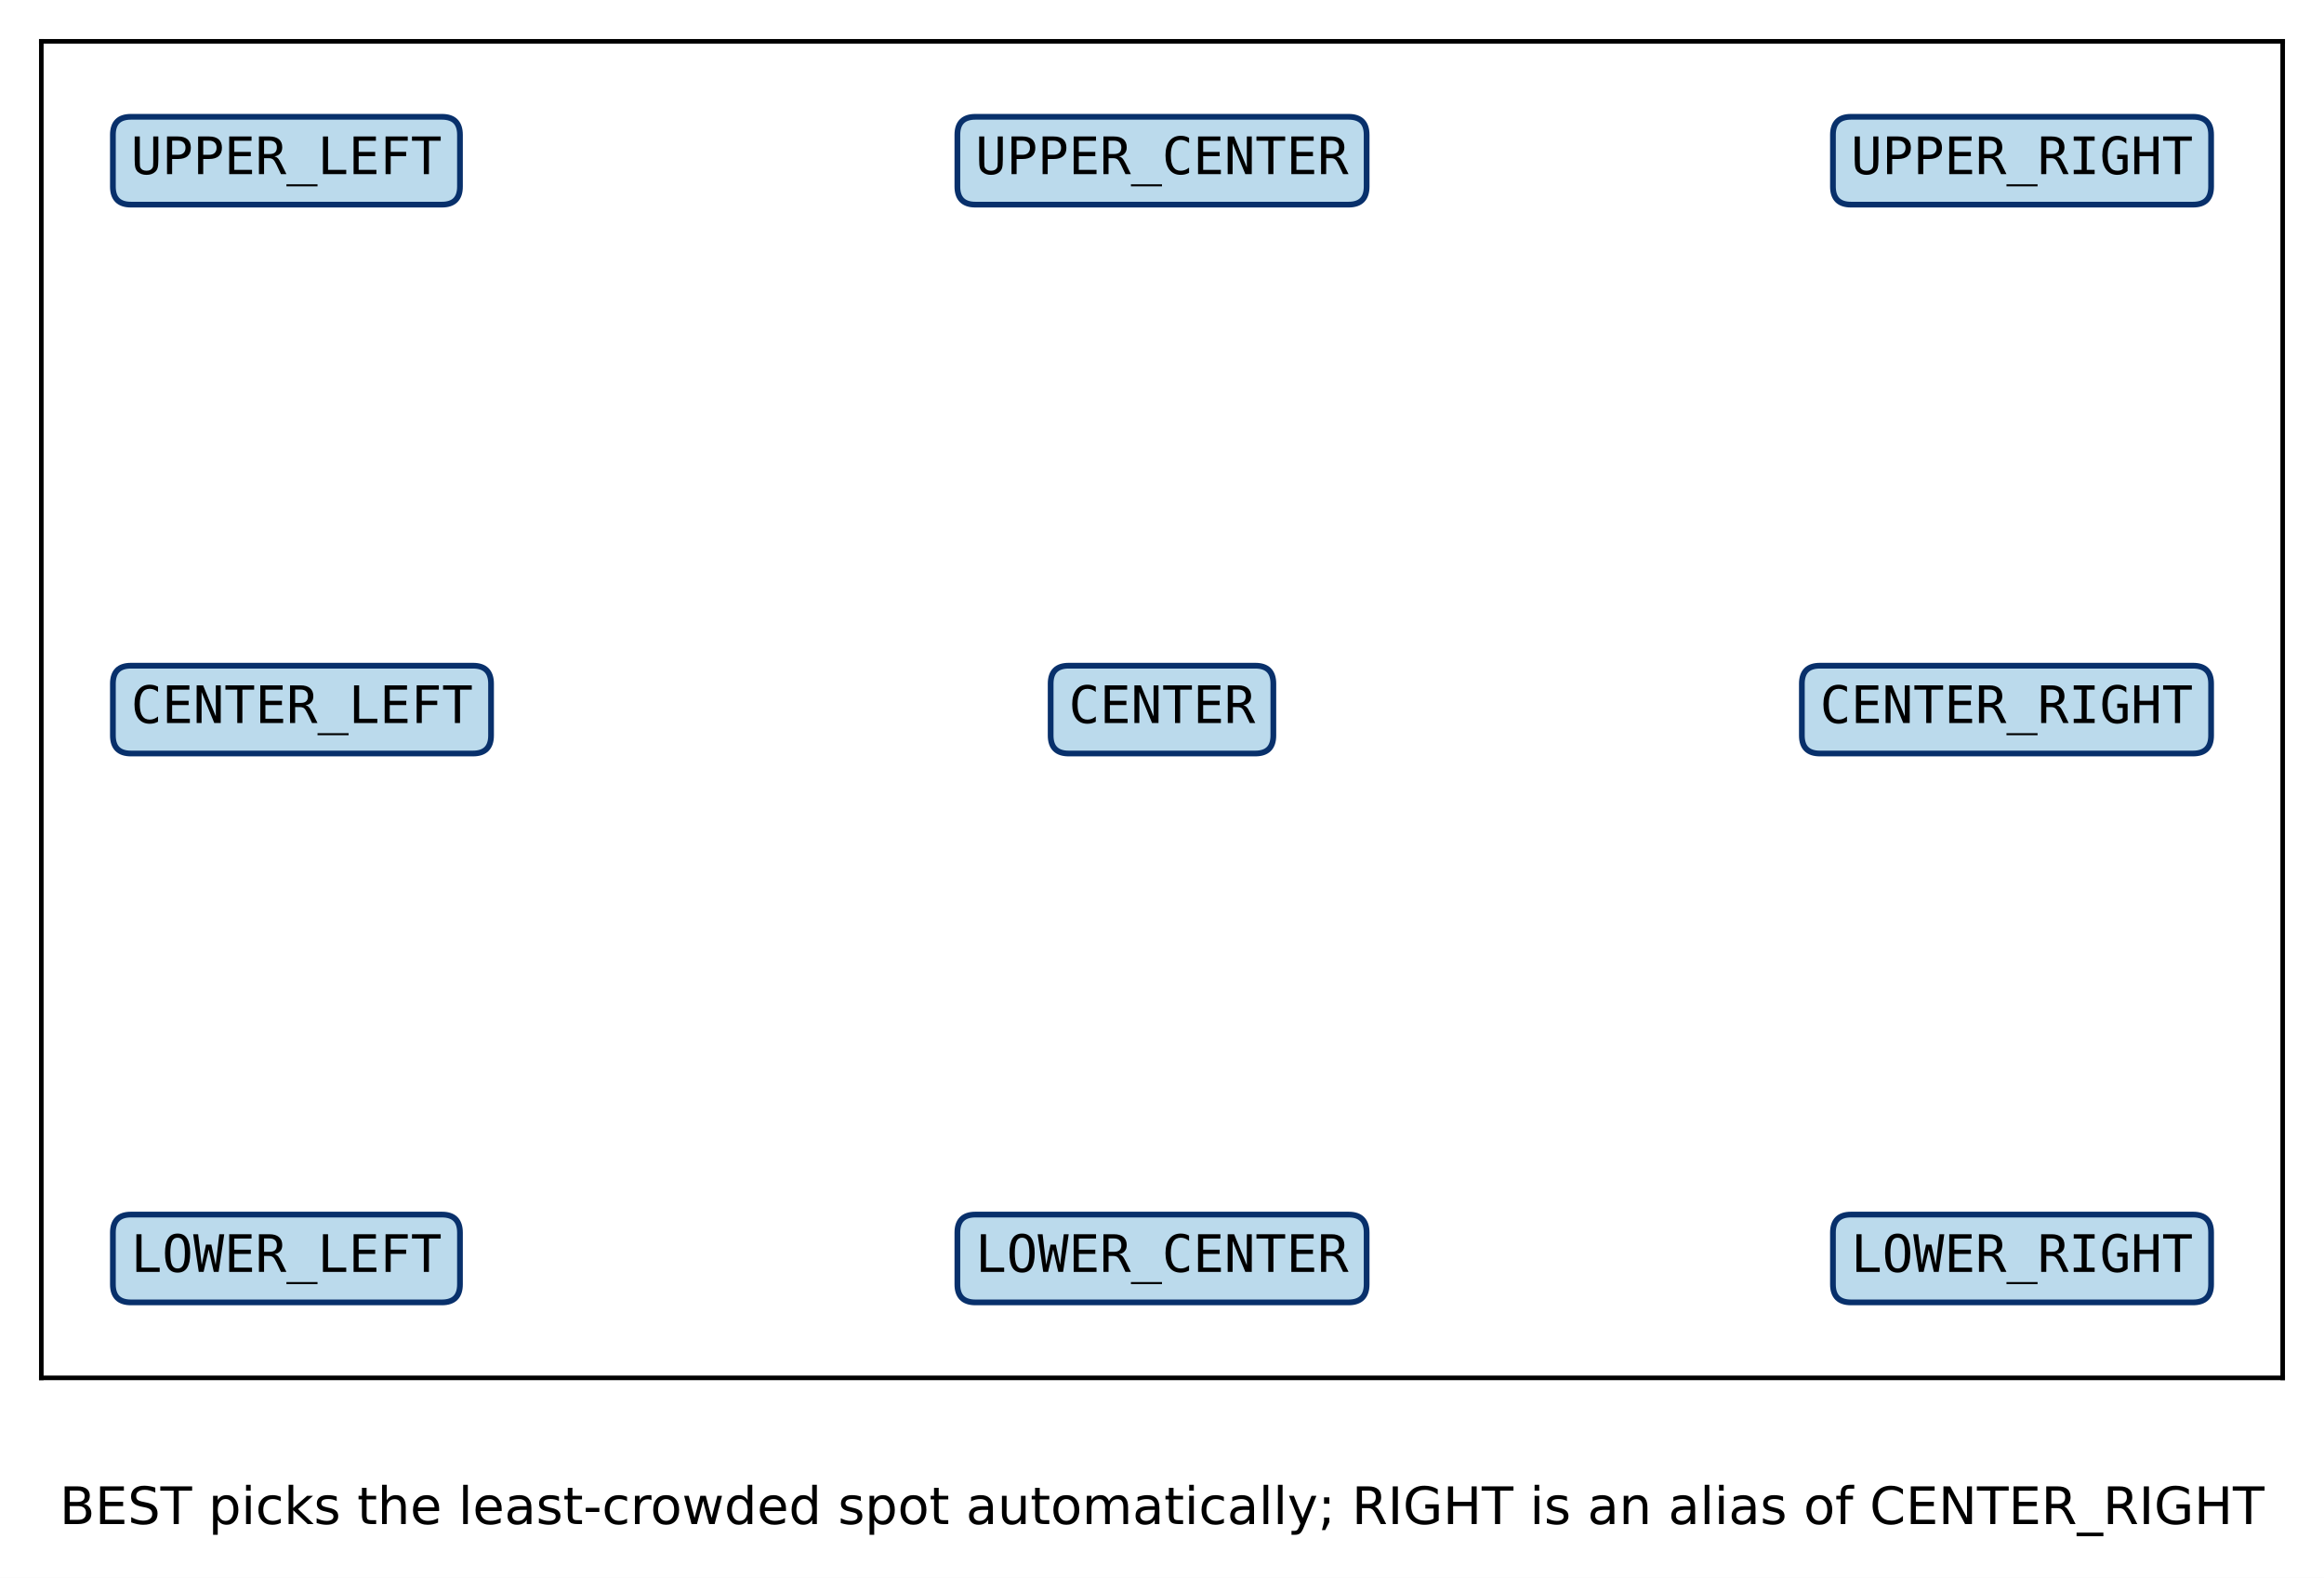
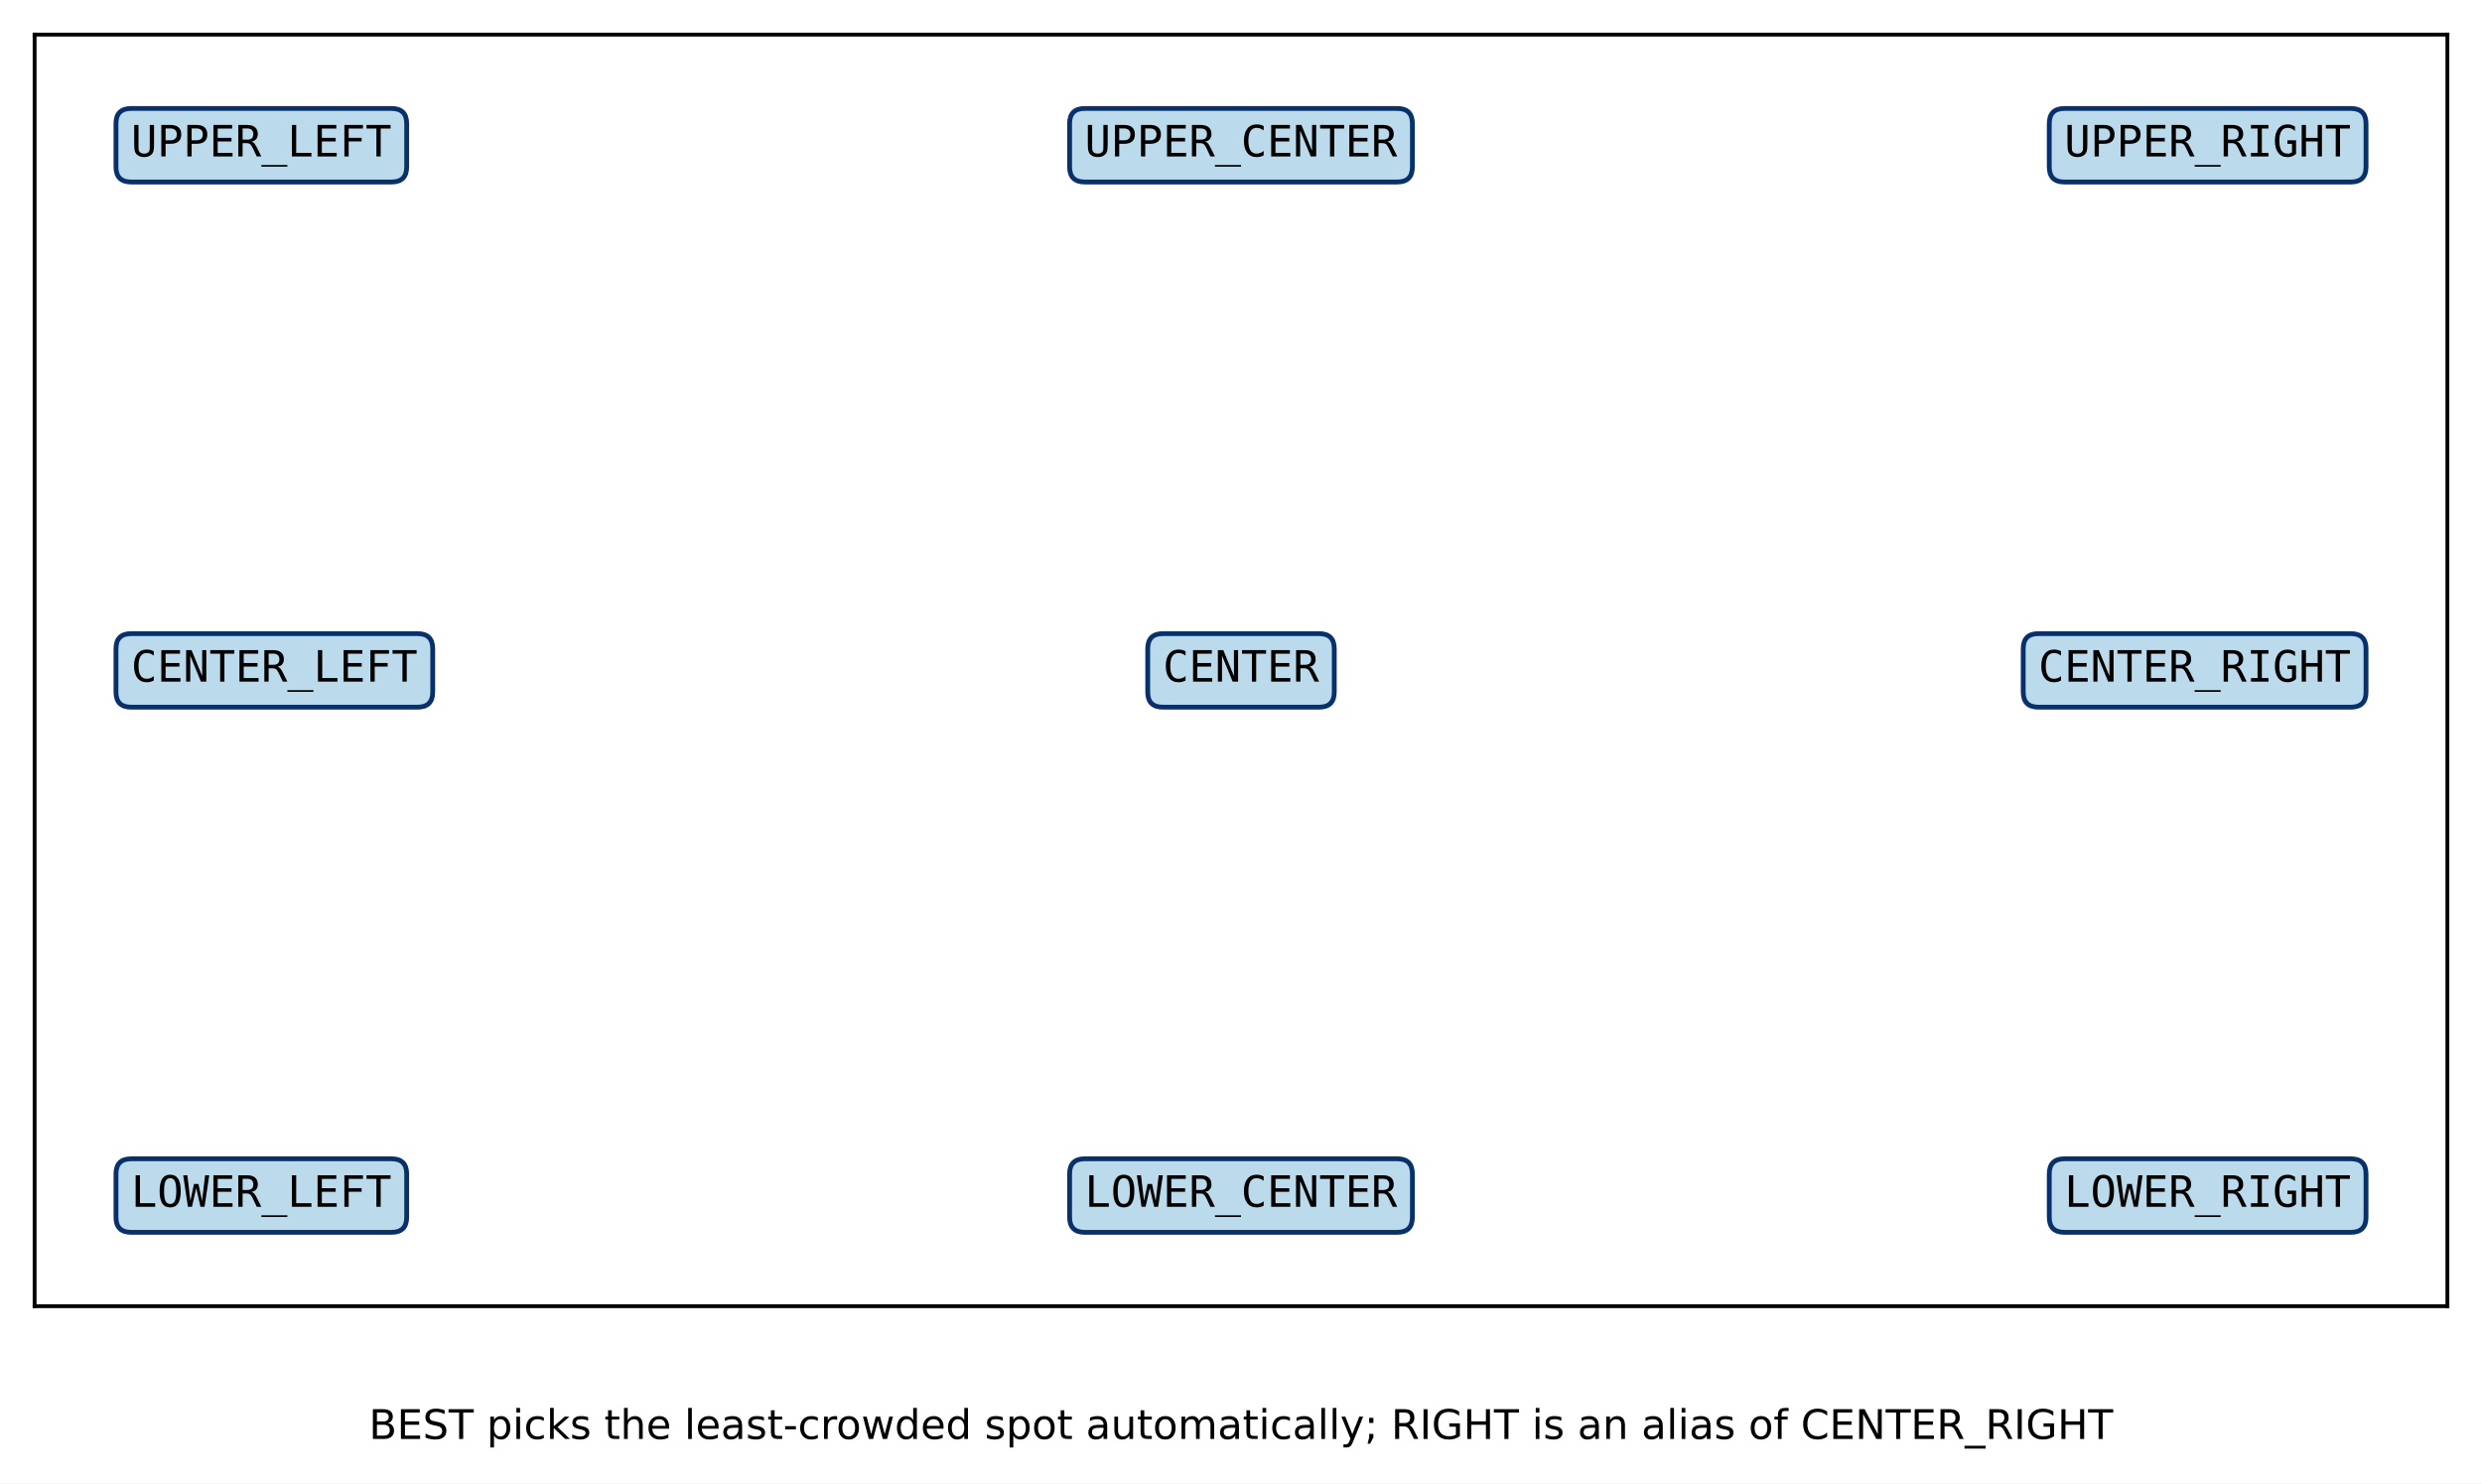
- <svg xmlns="http://www.w3.org/2000/svg" xmlns:xlink="http://www.w3.org/1999/xlink" width="405pt" height="274.877pt" viewBox="0 0 405 274.877" version="1.1">
+ <svg xmlns="http://www.w3.org/2000/svg" xmlns:xlink="http://www.w3.org/1999/xlink" width="516.384pt" height="308.669pt" viewBox="0 0 516.384 308.669" version="1.1">
  <defs>
    <style type="text/css">*{stroke-linejoin: round; stroke-linecap: butt}</style>
  </defs>
  <g id="figure_1">
    <g id="patch_1">
-       <path d="M 0 274.877  L 405 274.877  L 405 0  L 0 0  z " style="fill: #ffffff" />
+       <path d="M 0 308.669  L 516.384 308.669  L 516.384 0  L 0 0  z " style="fill: #ffffff" />
    </g>
    <g id="axes_1">
      <g id="patch_2">
-         <path d="M 7.2 240.048  L 397.8 240.048  L 397.8 7.2  L 7.2 7.2  z " style="fill: #ffffff" />
+         <path d="M 7.2 271.8  L 509.184 271.8  L 509.184 7.2  L 7.2 7.2  z " style="fill: #ffffff" />
      </g>
      <g id="matplotlib.axis_1" />
      <g id="matplotlib.axis_2" />
      <g id="patch_3">
-         <path d="M 7.2 240.048  L 7.2 7.2  " style="fill: none; stroke: #000000; stroke-width: 0.8; stroke-linejoin: miter; stroke-linecap: square" />
+         <path d="M 7.2 271.8  L 7.2 7.2  " style="fill: none; stroke: #000000; stroke-width: 0.8; stroke-linejoin: miter; stroke-linecap: square" />
      </g>
      <g id="patch_4">
-         <path d="M 397.8 240.048  L 397.8 7.2  " style="fill: none; stroke: #000000; stroke-width: 0.8; stroke-linejoin: miter; stroke-linecap: square" />
+         <path d="M 509.184 271.8  L 509.184 7.2  " style="fill: none; stroke: #000000; stroke-width: 0.8; stroke-linejoin: miter; stroke-linecap: square" />
      </g>
      <g id="patch_5">
-         <path d="M 7.2 240.048  L 397.8 240.048  " style="fill: none; stroke: #000000; stroke-width: 0.8; stroke-linejoin: miter; stroke-linecap: square" />
+         <path d="M 7.2 271.8  L 509.184 271.8  " style="fill: none; stroke: #000000; stroke-width: 0.8; stroke-linejoin: miter; stroke-linecap: square" />
      </g>
      <g id="patch_6">
-         <path d="M 7.2 7.2  L 397.8 7.2  " style="fill: none; stroke: #000000; stroke-width: 0.8; stroke-linejoin: miter; stroke-linecap: square" />
+         <path d="M 7.2 7.2  L 509.184 7.2  " style="fill: none; stroke: #000000; stroke-width: 0.8; stroke-linejoin: miter; stroke-linecap: square" />
      </g>
      <g id="text_1">
        <g id="patch_7">
-           <path d="M 22.824 35.649  L 77.007 35.649  Q 80.157 35.649 80.157 32.499  L 80.157 23.499  Q 80.157 20.349 77.007 20.349  L 22.824 20.349  Q 19.674 20.349 19.674 23.499  L 19.674 32.499  Q 19.674 35.649 22.824 35.649  z " style="fill: #6aaed6; fill-opacity: 0.45; stroke: #08306b; stroke-linejoin: miter" />
-         </g>
-         <g transform="translate(22.824 30.33725) scale(0.09 -0.09)">
+           <path d="M 27.279 37.872  L 81.462 37.872  Q 84.612 37.872 84.612 34.722  L 84.612 25.722  Q 84.612 22.572 81.462 22.572  L 27.279 22.572  Q 24.129 22.572 24.129 25.722  L 24.129 34.722  Q 24.129 37.872 27.279 37.872  z " style="fill: #6aaed6; fill-opacity: 0.45; stroke: #08306b; stroke-linejoin: miter" />
+         </g>
+         <g transform="translate(27.27936 32.55989) scale(0.09 -0.09)">
          <defs>
            <path id="DejaVuSansMono-38" d="M 459 1791  L 459 4666  L 1094 4666  L 1094 1503  Q 1094 1163 1112 1017  Q 1131 872 1178 794  Q 1278 609 1467 515  Q 1656 422 1925 422  Q 2197 422 2384 515  Q 2572 609 2675 794  Q 2722 872 2740 1015  Q 2759 1159 2759 1497  L 2759 4666  L 3391 4666  L 3391 1791  Q 3391 1075 3302 773  Q 3213 472 2994 275  Q 2788 91 2522 0  Q 2256 -91 1925 -91  Q 1597 -91 1331 0  Q 1066 91 856 275  Q 641 469 550 776  Q 459 1084 459 1791  z " transform="scale(0.015625)" />
            <path id="DejaVuSansMono-33" d="M 1247 4147  L 1247 2394  L 1978 2394  Q 2416 2394 2661 2625  Q 2906 2856 2906 3272  Q 2906 3688 2662 3917  Q 2419 4147 1978 4147  L 1247 4147  z M 616 4666  L 1978 4666  Q 2759 4666 3162 4311  Q 3566 3956 3566 3272  Q 3566 2581 3164 2228  Q 2763 1875 1978 1875  L 1247 1875  L 1247 0  L 616 0  L 616 4666  z " transform="scale(0.015625)" />
            <path id="DejaVuSansMono-28" d="M 616 4666  L 3384 4666  L 3384 4134  L 1247 4134  L 1247 2753  L 3291 2753  L 3291 2222  L 1247 2222  L 1247 531  L 3444 531  L 3444 0  L 616 0  L 616 4666  z " transform="scale(0.015625)" />
            <path id="DejaVuSansMono-35" d="M 2375 2203  Q 2619 2141 2791 1967  Q 2963 1794 3219 1275  L 3853 0  L 3175 0  L 2619 1178  Q 2378 1681 2186 1826  Q 1994 1972 1684 1972  L 1081 1972  L 1081 0  L 447 0  L 447 4666  L 1747 4666  Q 2516 4666 2925 4319  Q 3334 3972 3334 3316  Q 3334 2853 3082 2561  Q 2831 2269 2375 2203  z M 1081 4147  L 1081 2491  L 1772 2491  Q 2225 2491 2447 2694  Q 2669 2897 2669 3316  Q 2669 3719 2433 3933  Q 2197 4147 1747 4147  L 1081 4147  z " transform="scale(0.015625)" />
            <path id="DejaVuSansMono-42" d="M 3853 -1259  L 3853 -1509  L 0 -1509  L 0 -1259  L 3853 -1259  z " transform="scale(0.015625)" />
            <path id="DejaVuSansMono-2f" d="M 672 4666  L 1306 4666  L 1306 531  L 3559 531  L 3559 0  L 672 0  L 672 4666  z " transform="scale(0.015625)" />
            <path id="DejaVuSansMono-29" d="M 728 4666  L 3475 4666  L 3475 4134  L 1363 4134  L 1363 2759  L 3278 2759  L 3278 2228  L 1363 2228  L 1363 0  L 728 0  L 728 4666  z " transform="scale(0.015625)" />
            <path id="DejaVuSansMono-37" d="M 147 4666  L 3706 4666  L 3706 4134  L 2247 4134  L 2247 0  L 1613 0  L 1613 4134  L 147 4134  L 147 4666  z " transform="scale(0.015625)" />
          </defs>
          <use xlink:href="#DejaVuSansMono-38" />
          <use xlink:href="#DejaVuSansMono-33" transform="translate(60.20312 0)" />
          <use xlink:href="#DejaVuSansMono-33" transform="translate(120.4062 0)" />
          <use xlink:href="#DejaVuSansMono-28" transform="translate(180.6094 0)" />
          <use xlink:href="#DejaVuSansMono-35" transform="translate(240.8125 0)" />
          <use xlink:href="#DejaVuSansMono-42" transform="translate(301.0156 0)" />
          <use xlink:href="#DejaVuSansMono-2f" transform="translate(361.2188 0)" />
          <use xlink:href="#DejaVuSansMono-28" transform="translate(421.4219 0)" />
          <use xlink:href="#DejaVuSansMono-29" transform="translate(481.625 0)" />
          <use xlink:href="#DejaVuSansMono-37" transform="translate(541.8281 0)" />
        </g>
      </g>
      <g id="text_2">
        <g id="patch_8">
-           <path d="M 169.99 35.649  L 235.01 35.649  Q 238.16 35.649 238.16 32.499  L 238.16 23.499  Q 238.16 20.349 235.01 20.349  L 169.99 20.349  Q 166.84 20.349 166.84 23.499  L 166.84 32.499  Q 166.84 35.649 169.99 35.649  z " style="fill: #6aaed6; fill-opacity: 0.45; stroke: #08306b; stroke-linejoin: miter" />
-         </g>
-         <g transform="translate(169.9903 30.33725) scale(0.09 -0.09)">
+           <path d="M 225.682 37.872  L 290.702 37.872  Q 293.852 37.872 293.852 34.722  L 293.852 25.722  Q 293.852 22.572 290.702 22.572  L 225.682 22.572  Q 222.532 22.572 222.532 25.722  L 222.532 34.722  Q 222.532 37.872 225.682 37.872  z " style="fill: #6aaed6; fill-opacity: 0.45; stroke: #08306b; stroke-linejoin: miter" />
+         </g>
+         <g transform="translate(225.6823 32.55989) scale(0.09 -0.09)">
          <defs>
            <path id="DejaVuSansMono-26" d="M 3353 166  Q 3113 38 2859 -26  Q 2606 -91 2322 -91  Q 1425 -91 929 543  Q 434 1178 434 2328  Q 434 3472 932 4111  Q 1431 4750 2322 4750  Q 2606 4750 2859 4686  Q 3113 4622 3353 4494  L 3353 3847  Q 3122 4038 2856 4138  Q 2591 4238 2322 4238  Q 1706 4238 1400 3763  Q 1094 3288 1094 2328  Q 1094 1372 1400 897  Q 1706 422 2322 422  Q 2597 422 2861 522  Q 3125 622 3353 813  L 3353 166  z " transform="scale(0.015625)" />
            <path id="DejaVuSansMono-31" d="M 434 4666  L 1234 4666  L 2809 825  L 2809 4666  L 3419 4666  L 3419 0  L 2619 0  L 1044 3841  L 1044 0  L 434 0  L 434 4666  z " transform="scale(0.015625)" />
          </defs>
          <use xlink:href="#DejaVuSansMono-38" />
          <use xlink:href="#DejaVuSansMono-33" transform="translate(60.20312 0)" />
          <use xlink:href="#DejaVuSansMono-33" transform="translate(120.4062 0)" />
          <use xlink:href="#DejaVuSansMono-28" transform="translate(180.6094 0)" />
          <use xlink:href="#DejaVuSansMono-35" transform="translate(240.8125 0)" />
          <use xlink:href="#DejaVuSansMono-42" transform="translate(301.0156 0)" />
          <use xlink:href="#DejaVuSansMono-26" transform="translate(361.2188 0)" />
          <use xlink:href="#DejaVuSansMono-28" transform="translate(421.4219 0)" />
          <use xlink:href="#DejaVuSansMono-31" transform="translate(481.625 0)" />
          <use xlink:href="#DejaVuSansMono-37" transform="translate(541.8281 0)" />
          <use xlink:href="#DejaVuSansMono-28" transform="translate(602.0312 0)" />
          <use xlink:href="#DejaVuSansMono-35" transform="translate(662.2344 0)" />
        </g>
      </g>
      <g id="text_3">
        <g id="patch_9">
-           <path d="M 322.575 35.649  L 382.176 35.649  Q 385.326 35.649 385.326 32.499  L 385.326 23.499  Q 385.326 20.349 382.176 20.349  L 322.575 20.349  Q 319.425 20.349 319.425 23.499  L 319.425 32.499  Q 319.425 35.649 322.575 35.649  z " style="fill: #6aaed6; fill-opacity: 0.45; stroke: #08306b; stroke-linejoin: miter" />
-         </g>
-         <g transform="translate(322.5749 30.33725) scale(0.09 -0.09)">
+           <path d="M 429.504 37.872  L 489.105 37.872  Q 492.255 37.872 492.255 34.722  L 492.255 25.722  Q 492.255 22.572 489.105 22.572  L 429.504 22.572  Q 426.354 22.572 426.354 25.722  L 426.354 34.722  Q 426.354 37.872 429.504 37.872  z " style="fill: #6aaed6; fill-opacity: 0.45; stroke: #08306b; stroke-linejoin: miter" />
+         </g>
+         <g transform="translate(429.5035 32.55989) scale(0.09 -0.09)">
          <defs>
            <path id="DejaVuSansMono-2c" d="M 628 4666  L 3219 4666  L 3219 4134  L 2241 4134  L 2241 531  L 3219 531  L 3219 0  L 628 0  L 628 531  L 1606 531  L 1606 4134  L 628 4134  L 628 4666  z " transform="scale(0.015625)" />
            <path id="DejaVuSansMono-2a" d="M 3450 384  Q 3197 150 2880 29  Q 2563 -91 2194 -91  Q 1306 -91 812 545  Q 319 1181 319 2328  Q 319 3472 819 4111  Q 1319 4750 2209 4750  Q 2503 4750 2772 4667  Q 3041 4584 3291 4416  L 3291 3769  Q 3038 4009 2772 4123  Q 2506 4238 2209 4238  Q 1594 4238 1286 3761  Q 978 3284 978 2328  Q 978 1356 1276 889  Q 1575 422 2194 422  Q 2403 422 2561 470  Q 2719 519 2847 622  L 2847 1875  L 2169 1875  L 2169 2394  L 3450 2394  L 3450 384  z " transform="scale(0.015625)" />
            <path id="DejaVuSansMono-2b" d="M 428 4666  L 1063 4666  L 1063 2753  L 2791 2753  L 2791 4666  L 3425 4666  L 3425 0  L 2791 0  L 2791 2222  L 1063 2222  L 1063 0  L 428 0  L 428 4666  z " transform="scale(0.015625)" />
          </defs>
          <use xlink:href="#DejaVuSansMono-38" />
          <use xlink:href="#DejaVuSansMono-33" transform="translate(60.20312 0)" />
          <use xlink:href="#DejaVuSansMono-33" transform="translate(120.4062 0)" />
          <use xlink:href="#DejaVuSansMono-28" transform="translate(180.6094 0)" />
          <use xlink:href="#DejaVuSansMono-35" transform="translate(240.8125 0)" />
          <use xlink:href="#DejaVuSansMono-42" transform="translate(301.0156 0)" />
          <use xlink:href="#DejaVuSansMono-35" transform="translate(361.2188 0)" />
          <use xlink:href="#DejaVuSansMono-2c" transform="translate(421.4219 0)" />
          <use xlink:href="#DejaVuSansMono-2a" transform="translate(481.625 0)" />
          <use xlink:href="#DejaVuSansMono-2b" transform="translate(541.8281 0)" />
          <use xlink:href="#DejaVuSansMono-37" transform="translate(602.0312 0)" />
        </g>
      </g>
      <g id="text_4">
        <g id="patch_10">
-           <path d="M 22.824 131.274  L 82.425 131.274  Q 85.575 131.274 85.575 128.124  L 85.575 119.124  Q 85.575 115.974 82.425 115.974  L 22.824 115.974  Q 19.674 115.974 19.674 119.124  L 19.674 128.124  Q 19.674 131.274 22.824 131.274  z " style="fill: #6aaed6; fill-opacity: 0.45; stroke: #08306b; stroke-linejoin: miter" />
-         </g>
-         <g transform="translate(22.824 125.9619) scale(0.09 -0.09)">
+           <path d="M 27.279 147.15  L 86.88 147.15  Q 90.03 147.15 90.03 144  L 90.03 135  Q 90.03 131.85 86.88 131.85  L 27.279 131.85  Q 24.129 131.85 24.129 135  L 24.129 144  Q 24.129 147.15 27.279 147.15  z " style="fill: #6aaed6; fill-opacity: 0.45; stroke: #08306b; stroke-linejoin: miter" />
+         </g>
+         <g transform="translate(27.27936 141.8379) scale(0.09 -0.09)">
          <use xlink:href="#DejaVuSansMono-26" />
          <use xlink:href="#DejaVuSansMono-28" transform="translate(60.20312 0)" />
          <use xlink:href="#DejaVuSansMono-31" transform="translate(120.4062 0)" />
          <use xlink:href="#DejaVuSansMono-37" transform="translate(180.6094 0)" />
          <use xlink:href="#DejaVuSansMono-28" transform="translate(240.8125 0)" />
          <use xlink:href="#DejaVuSansMono-35" transform="translate(301.0156 0)" />
          <use xlink:href="#DejaVuSansMono-42" transform="translate(361.2188 0)" />
          <use xlink:href="#DejaVuSansMono-2f" transform="translate(421.4219 0)" />
          <use xlink:href="#DejaVuSansMono-28" transform="translate(481.625 0)" />
          <use xlink:href="#DejaVuSansMono-29" transform="translate(541.8281 0)" />
          <use xlink:href="#DejaVuSansMono-37" transform="translate(602.0312 0)" />
        </g>
      </g>
      <g id="text_5">
        <g id="patch_11">
-           <path d="M 186.245 131.274  L 218.755 131.274  Q 221.905 131.274 221.905 128.124  L 221.905 119.124  Q 221.905 115.974 218.755 115.974  L 186.245 115.974  Q 183.095 115.974 183.095 119.124  L 183.095 128.124  Q 183.095 131.274 186.245 131.274  z " style="fill: #6aaed6; fill-opacity: 0.45; stroke: #08306b; stroke-linejoin: miter" />
-         </g>
-         <g transform="translate(186.2452 125.9619) scale(0.09 -0.09)">
+           <path d="M 241.937 147.15  L 274.447 147.15  Q 277.597 147.15 277.597 144  L 277.597 135  Q 277.597 131.85 274.447 131.85  L 241.937 131.85  Q 238.787 131.85 238.787 135  L 238.787 144  Q 238.787 147.15 241.937 147.15  z " style="fill: #6aaed6; fill-opacity: 0.45; stroke: #08306b; stroke-linejoin: miter" />
+         </g>
+         <g transform="translate(241.9372 141.8379) scale(0.09 -0.09)">
          <use xlink:href="#DejaVuSansMono-26" />
          <use xlink:href="#DejaVuSansMono-28" transform="translate(60.20312 0)" />
          <use xlink:href="#DejaVuSansMono-31" transform="translate(120.4062 0)" />
          <use xlink:href="#DejaVuSansMono-37" transform="translate(180.6094 0)" />
          <use xlink:href="#DejaVuSansMono-28" transform="translate(240.8125 0)" />
          <use xlink:href="#DejaVuSansMono-35" transform="translate(301.0156 0)" />
        </g>
      </g>
      <g id="text_6">
        <g id="patch_12">
-           <path d="M 317.157 131.274  L 382.176 131.274  Q 385.326 131.274 385.326 128.124  L 385.326 119.124  Q 385.326 115.974 382.176 115.974  L 317.157 115.974  Q 314.007 115.974 314.007 119.124  L 314.007 128.124  Q 314.007 131.274 317.157 131.274  z " style="fill: #6aaed6; fill-opacity: 0.45; stroke: #08306b; stroke-linejoin: miter" />
-         </g>
-         <g transform="translate(317.1566 125.9619) scale(0.09 -0.09)">
+           <path d="M 424.085 147.15  L 489.105 147.15  Q 492.255 147.15 492.255 144  L 492.255 135  Q 492.255 131.85 489.105 131.85  L 424.085 131.85  Q 420.935 131.85 420.935 135  L 420.935 144  Q 420.935 147.15 424.085 147.15  z " style="fill: #6aaed6; fill-opacity: 0.45; stroke: #08306b; stroke-linejoin: miter" />
+         </g>
+         <g transform="translate(424.0853 141.8379) scale(0.09 -0.09)">
          <use xlink:href="#DejaVuSansMono-26" />
          <use xlink:href="#DejaVuSansMono-28" transform="translate(60.20312 0)" />
          <use xlink:href="#DejaVuSansMono-31" transform="translate(120.4062 0)" />
          <use xlink:href="#DejaVuSansMono-37" transform="translate(180.6094 0)" />
          <use xlink:href="#DejaVuSansMono-28" transform="translate(240.8125 0)" />
          <use xlink:href="#DejaVuSansMono-35" transform="translate(301.0156 0)" />
          <use xlink:href="#DejaVuSansMono-42" transform="translate(361.2188 0)" />
          <use xlink:href="#DejaVuSansMono-35" transform="translate(421.4219 0)" />
          <use xlink:href="#DejaVuSansMono-2c" transform="translate(481.625 0)" />
          <use xlink:href="#DejaVuSansMono-2a" transform="translate(541.8281 0)" />
          <use xlink:href="#DejaVuSansMono-2b" transform="translate(602.0312 0)" />
          <use xlink:href="#DejaVuSansMono-37" transform="translate(662.2344 0)" />
        </g>
      </g>
      <g id="text_7">
        <g id="patch_13">
-           <path d="M 22.824 226.899  L 77.007 226.899  Q 80.157 226.899 80.157 223.749  L 80.157 214.749  Q 80.157 211.599 77.007 211.599  L 22.824 211.599  Q 19.674 211.599 19.674 214.749  L 19.674 223.749  Q 19.674 226.899 22.824 226.899  z " style="fill: #6aaed6; fill-opacity: 0.45; stroke: #08306b; stroke-linejoin: miter" />
-         </g>
-         <g transform="translate(22.824 221.5865) scale(0.09 -0.09)">
+           <path d="M 27.279 256.428  L 81.462 256.428  Q 84.612 256.428 84.612 253.278  L 84.612 244.278  Q 84.612 241.128 81.462 241.128  L 27.279 241.128  Q 24.129 241.128 24.129 244.278  L 24.129 253.278  Q 24.129 256.428 27.279 256.428  z " style="fill: #6aaed6; fill-opacity: 0.45; stroke: #08306b; stroke-linejoin: miter" />
+         </g>
+         <g transform="translate(27.27936 251.1159) scale(0.09 -0.09)">
          <defs>
            <path id="DejaVuSansMono-32" d="M 2828 2328  Q 2828 3356 2617 3797  Q 2406 4238 1925 4238  Q 1447 4238 1236 3797  Q 1025 3356 1025 2328  Q 1025 1303 1236 862  Q 1447 422 1925 422  Q 2406 422 2617 861  Q 2828 1300 2828 2328  z M 3488 2328  Q 3488 1109 3102 509  Q 2716 -91 1925 -91  Q 1134 -91 750 506  Q 366 1103 366 2328  Q 366 3550 752 4150  Q 1138 4750 1925 4750  Q 2716 4750 3102 4150  Q 3488 3550 3488 2328  z " transform="scale(0.015625)" />
            <path id="DejaVuSansMono-3a" d="M 0 4666  L 616 4666  L 1063 878  L 1594 3384  L 2253 3384  L 2791 872  L 3238 4666  L 3853 4666  L 3156 0  L 2559 0  L 1925 2772  L 1294 0  L 697 0  L 0 4666  z " transform="scale(0.015625)" />
          </defs>
          <use xlink:href="#DejaVuSansMono-2f" />
          <use xlink:href="#DejaVuSansMono-32" transform="translate(60.20312 0)" />
          <use xlink:href="#DejaVuSansMono-3a" transform="translate(120.4062 0)" />
          <use xlink:href="#DejaVuSansMono-28" transform="translate(180.6094 0)" />
          <use xlink:href="#DejaVuSansMono-35" transform="translate(240.8125 0)" />
          <use xlink:href="#DejaVuSansMono-42" transform="translate(301.0156 0)" />
          <use xlink:href="#DejaVuSansMono-2f" transform="translate(361.2188 0)" />
          <use xlink:href="#DejaVuSansMono-28" transform="translate(421.4219 0)" />
          <use xlink:href="#DejaVuSansMono-29" transform="translate(481.625 0)" />
          <use xlink:href="#DejaVuSansMono-37" transform="translate(541.8281 0)" />
        </g>
      </g>
      <g id="text_8">
        <g id="patch_14">
-           <path d="M 169.99 226.899  L 235.01 226.899  Q 238.16 226.899 238.16 223.749  L 238.16 214.749  Q 238.16 211.599 235.01 211.599  L 169.99 211.599  Q 166.84 211.599 166.84 214.749  L 166.84 223.749  Q 166.84 226.899 169.99 226.899  z " style="fill: #6aaed6; fill-opacity: 0.45; stroke: #08306b; stroke-linejoin: miter" />
-         </g>
-         <g transform="translate(169.9903 221.5865) scale(0.09 -0.09)">
+           <path d="M 225.682 256.428  L 290.702 256.428  Q 293.852 256.428 293.852 253.278  L 293.852 244.278  Q 293.852 241.128 290.702 241.128  L 225.682 241.128  Q 222.532 241.128 222.532 244.278  L 222.532 253.278  Q 222.532 256.428 225.682 256.428  z " style="fill: #6aaed6; fill-opacity: 0.45; stroke: #08306b; stroke-linejoin: miter" />
+         </g>
+         <g transform="translate(225.6823 251.1159) scale(0.09 -0.09)">
          <use xlink:href="#DejaVuSansMono-2f" />
          <use xlink:href="#DejaVuSansMono-32" transform="translate(60.20312 0)" />
          <use xlink:href="#DejaVuSansMono-3a" transform="translate(120.4062 0)" />
          <use xlink:href="#DejaVuSansMono-28" transform="translate(180.6094 0)" />
          <use xlink:href="#DejaVuSansMono-35" transform="translate(240.8125 0)" />
          <use xlink:href="#DejaVuSansMono-42" transform="translate(301.0156 0)" />
          <use xlink:href="#DejaVuSansMono-26" transform="translate(361.2188 0)" />
          <use xlink:href="#DejaVuSansMono-28" transform="translate(421.4219 0)" />
          <use xlink:href="#DejaVuSansMono-31" transform="translate(481.625 0)" />
          <use xlink:href="#DejaVuSansMono-37" transform="translate(541.8281 0)" />
          <use xlink:href="#DejaVuSansMono-28" transform="translate(602.0312 0)" />
          <use xlink:href="#DejaVuSansMono-35" transform="translate(662.2344 0)" />
        </g>
      </g>
      <g id="text_9">
        <g id="patch_15">
-           <path d="M 322.575 226.899  L 382.176 226.899  Q 385.326 226.899 385.326 223.749  L 385.326 214.749  Q 385.326 211.599 382.176 211.599  L 322.575 211.599  Q 319.425 211.599 319.425 214.749  L 319.425 223.749  Q 319.425 226.899 322.575 226.899  z " style="fill: #6aaed6; fill-opacity: 0.45; stroke: #08306b; stroke-linejoin: miter" />
-         </g>
-         <g transform="translate(322.5749 221.5865) scale(0.09 -0.09)">
+           <path d="M 429.504 256.428  L 489.105 256.428  Q 492.255 256.428 492.255 253.278  L 492.255 244.278  Q 492.255 241.128 489.105 241.128  L 429.504 241.128  Q 426.354 241.128 426.354 244.278  L 426.354 253.278  Q 426.354 256.428 429.504 256.428  z " style="fill: #6aaed6; fill-opacity: 0.45; stroke: #08306b; stroke-linejoin: miter" />
+         </g>
+         <g transform="translate(429.5035 251.1159) scale(0.09 -0.09)">
          <use xlink:href="#DejaVuSansMono-2f" />
          <use xlink:href="#DejaVuSansMono-32" transform="translate(60.20312 0)" />
          <use xlink:href="#DejaVuSansMono-3a" transform="translate(120.4062 0)" />
          <use xlink:href="#DejaVuSansMono-28" transform="translate(180.6094 0)" />
          <use xlink:href="#DejaVuSansMono-35" transform="translate(240.8125 0)" />
          <use xlink:href="#DejaVuSansMono-42" transform="translate(301.0156 0)" />
          <use xlink:href="#DejaVuSansMono-35" transform="translate(361.2188 0)" />
          <use xlink:href="#DejaVuSansMono-2c" transform="translate(421.4219 0)" />
          <use xlink:href="#DejaVuSansMono-2a" transform="translate(481.625 0)" />
          <use xlink:href="#DejaVuSansMono-2b" transform="translate(541.8281 0)" />
          <use xlink:href="#DejaVuSansMono-37" transform="translate(602.0312 0)" />
        </g>
      </g>
      <g id="text_10">
-         <g transform="translate(10.38375 265.5144) scale(0.09 -0.09)">
+         <g transform="translate(76.74887 299.4267) scale(0.085 -0.085)">
          <defs>
            <path id="DejaVuSans-25" d="M 1259 2228  L 1259 519  L 2272 519  Q 2781 519 3026 730  Q 3272 941 3272 1375  Q 3272 1813 3026 2020  Q 2781 2228 2272 2228  L 1259 2228  z M 1259 4147  L 1259 2741  L 2194 2741  Q 2656 2741 2882 2914  Q 3109 3088 3109 3444  Q 3109 3797 2882 3972  Q 2656 4147 2194 4147  L 1259 4147  z M 628 4666  L 2241 4666  Q 2963 4666 3353 4366  Q 3744 4066 3744 3513  Q 3744 3084 3544 2831  Q 3344 2578 2956 2516  Q 3422 2416 3680 2098  Q 3938 1781 3938 1306  Q 3938 681 3513 340  Q 3088 0 2303 0  L 628 0  L 628 4666  z " transform="scale(0.015625)" />
            <path id="DejaVuSans-28" d="M 628 4666  L 3578 4666  L 3578 4134  L 1259 4134  L 1259 2753  L 3481 2753  L 3481 2222  L 1259 2222  L 1259 531  L 3634 531  L 3634 0  L 628 0  L 628 4666  z " transform="scale(0.015625)" />
            <path id="DejaVuSans-36" d="M 3425 4513  L 3425 3897  Q 3066 4069 2747 4153  Q 2428 4238 2131 4238  Q 1616 4238 1336 4038  Q 1056 3838 1056 3469  Q 1056 3159 1242 3001  Q 1428 2844 1947 2747  L 2328 2669  Q 3034 2534 3370 2195  Q 3706 1856 3706 1288  Q 3706 609 3251 259  Q 2797 -91 1919 -91  Q 1588 -91 1214 -16  Q 841 59 441 206  L 441 856  Q 825 641 1194 531  Q 1563 422 1919 422  Q 2459 422 2753 634  Q 3047 847 3047 1241  Q 3047 1584 2836 1778  Q 2625 1972 2144 2069  L 1759 2144  Q 1053 2284 737 2584  Q 422 2884 422 3419  Q 422 4038 858 4394  Q 1294 4750 2059 4750  Q 2388 4750 2728 4690  Q 3069 4631 3425 4513  z " transform="scale(0.015625)" />
            <path id="DejaVuSans-37" d="M -19 4666  L 3928 4666  L 3928 4134  L 2272 4134  L 2272 0  L 1638 0  L 1638 4134  L -19 4134  L -19 4666  z " transform="scale(0.015625)" />
            <path id="DejaVuSans-3" transform="scale(0.015625)" />
            <path id="DejaVuSans-53" d="M 1159 525  L 1159 -1331  L 581 -1331  L 581 3500  L 1159 3500  L 1159 2969  Q 1341 3281 1617 3432  Q 1894 3584 2278 3584  Q 2916 3584 3314 3078  Q 3713 2572 3713 1747  Q 3713 922 3314 415  Q 2916 -91 2278 -91  Q 1894 -91 1617 61  Q 1341 213 1159 525  z M 3116 1747  Q 3116 2381 2855 2742  Q 2594 3103 2138 3103  Q 1681 3103 1420 2742  Q 1159 2381 1159 1747  Q 1159 1113 1420 752  Q 1681 391 2138 391  Q 2594 391 2855 752  Q 3116 1113 3116 1747  z " transform="scale(0.015625)" />
            <path id="DejaVuSans-4c" d="M 603 3500  L 1178 3500  L 1178 0  L 603 0  L 603 3500  z M 603 4863  L 1178 4863  L 1178 4134  L 603 4134  L 603 4863  z " transform="scale(0.015625)" />
            <path id="DejaVuSans-46" d="M 3122 3366  L 3122 2828  Q 2878 2963 2633 3030  Q 2388 3097 2138 3097  Q 1578 3097 1268 2742  Q 959 2388 959 1747  Q 959 1106 1268 751  Q 1578 397 2138 397  Q 2388 397 2633 464  Q 2878 531 3122 666  L 3122 134  Q 2881 22 2623 -34  Q 2366 -91 2075 -91  Q 1284 -91 818 406  Q 353 903 353 1747  Q 353 2603 823 3093  Q 1294 3584 2113 3584  Q 2378 3584 2631 3529  Q 2884 3475 3122 3366  z " transform="scale(0.015625)" />
            <path id="DejaVuSans-4e" d="M 581 4863  L 1159 4863  L 1159 1991  L 2875 3500  L 3609 3500  L 1753 1863  L 3688 0  L 2938 0  L 1159 1709  L 1159 0  L 581 0  L 581 4863  z " transform="scale(0.015625)" />
            <path id="DejaVuSans-56" d="M 2834 3397  L 2834 2853  Q 2591 2978 2328 3040  Q 2066 3103 1784 3103  Q 1356 3103 1142 2972  Q 928 2841 928 2578  Q 928 2378 1081 2264  Q 1234 2150 1697 2047  L 1894 2003  Q 2506 1872 2764 1633  Q 3022 1394 3022 966  Q 3022 478 2636 193  Q 2250 -91 1575 -91  Q 1294 -91 989 -36  Q 684 19 347 128  L 347 722  Q 666 556 975 473  Q 1284 391 1588 391  Q 1994 391 2212 530  Q 2431 669 2431 922  Q 2431 1156 2273 1281  Q 2116 1406 1581 1522  L 1381 1569  Q 847 1681 609 1914  Q 372 2147 372 2553  Q 372 3047 722 3315  Q 1072 3584 1716 3584  Q 2034 3584 2315 3537  Q 2597 3491 2834 3397  z " transform="scale(0.015625)" />
            <path id="DejaVuSans-57" d="M 1172 4494  L 1172 3500  L 2356 3500  L 2356 3053  L 1172 3053  L 1172 1153  Q 1172 725 1289 603  Q 1406 481 1766 481  L 2356 481  L 2356 0  L 1766 0  Q 1100 0 847 248  Q 594 497 594 1153  L 594 3053  L 172 3053  L 172 3500  L 594 3500  L 594 4494  L 1172 4494  z " transform="scale(0.015625)" />
            <path id="DejaVuSans-4b" d="M 3513 2113  L 3513 0  L 2938 0  L 2938 2094  Q 2938 2591 2744 2837  Q 2550 3084 2163 3084  Q 1697 3084 1428 2787  Q 1159 2491 1159 1978  L 1159 0  L 581 0  L 581 4863  L 1159 4863  L 1159 2956  Q 1366 3272 1645 3428  Q 1925 3584 2291 3584  Q 2894 3584 3203 3211  Q 3513 2838 3513 2113  z " transform="scale(0.015625)" />
            <path id="DejaVuSans-48" d="M 3597 1894  L 3597 1613  L 953 1613  Q 991 1019 1311 708  Q 1631 397 2203 397  Q 2534 397 2845 478  Q 3156 559 3463 722  L 3463 178  Q 3153 47 2828 -22  Q 2503 -91 2169 -91  Q 1331 -91 842 396  Q 353 884 353 1716  Q 353 2575 817 3079  Q 1281 3584 2069 3584  Q 2775 3584 3186 3129  Q 3597 2675 3597 1894  z M 3022 2063  Q 3016 2534 2758 2815  Q 2500 3097 2075 3097  Q 1594 3097 1305 2825  Q 1016 2553 972 2059  L 3022 2063  z " transform="scale(0.015625)" />
            <path id="DejaVuSans-4f" d="M 603 4863  L 1178 4863  L 1178 0  L 603 0  L 603 4863  z " transform="scale(0.015625)" />
            <path id="DejaVuSans-44" d="M 2194 1759  Q 1497 1759 1228 1600  Q 959 1441 959 1056  Q 959 750 1161 570  Q 1363 391 1709 391  Q 2188 391 2477 730  Q 2766 1069 2766 1631  L 2766 1759  L 2194 1759  z M 3341 1997  L 3341 0  L 2766 0  L 2766 531  Q 2569 213 2275 61  Q 1981 -91 1556 -91  Q 1019 -91 701 211  Q 384 513 384 1019  Q 384 1609 779 1909  Q 1175 2209 1959 2209  L 2766 2209  L 2766 2266  Q 2766 2663 2505 2880  Q 2244 3097 1772 3097  Q 1472 3097 1187 3025  Q 903 2953 641 2809  L 641 3341  Q 956 3463 1253 3523  Q 1550 3584 1831 3584  Q 2591 3584 2966 3190  Q 3341 2797 3341 1997  z " transform="scale(0.015625)" />
            <path id="DejaVuSans-10" d="M 313 2009  L 1997 2009  L 1997 1497  L 313 1497  L 313 2009  z " transform="scale(0.015625)" />
            <path id="DejaVuSans-55" d="M 2631 2963  Q 2534 3019 2420 3045  Q 2306 3072 2169 3072  Q 1681 3072 1420 2755  Q 1159 2438 1159 1844  L 1159 0  L 581 0  L 581 3500  L 1159 3500  L 1159 2956  Q 1341 3275 1631 3429  Q 1922 3584 2338 3584  Q 2397 3584 2469 3576  Q 2541 3569 2628 3553  L 2631 2963  z " transform="scale(0.015625)" />
            <path id="DejaVuSans-52" d="M 1959 3097  Q 1497 3097 1228 2736  Q 959 2375 959 1747  Q 959 1119 1226 758  Q 1494 397 1959 397  Q 2419 397 2687 759  Q 2956 1122 2956 1747  Q 2956 2369 2687 2733  Q 2419 3097 1959 3097  z M 1959 3584  Q 2709 3584 3137 3096  Q 3566 2609 3566 1747  Q 3566 888 3137 398  Q 2709 -91 1959 -91  Q 1206 -91 779 398  Q 353 888 353 1747  Q 353 2609 779 3096  Q 1206 3584 1959 3584  z " transform="scale(0.015625)" />
            <path id="DejaVuSans-5a" d="M 269 3500  L 844 3500  L 1563 769  L 2278 3500  L 2956 3500  L 3675 769  L 4391 3500  L 4966 3500  L 4050 0  L 3372 0  L 2619 2869  L 1863 0  L 1184 0  L 269 3500  z " transform="scale(0.015625)" />
            <path id="DejaVuSans-47" d="M 2906 2969  L 2906 4863  L 3481 4863  L 3481 0  L 2906 0  L 2906 525  Q 2725 213 2448 61  Q 2172 -91 1784 -91  Q 1150 -91 751 415  Q 353 922 353 1747  Q 353 2572 751 3078  Q 1150 3584 1784 3584  Q 2172 3584 2448 3432  Q 2725 3281 2906 2969  z M 947 1747  Q 947 1113 1208 752  Q 1469 391 1925 391  Q 2381 391 2643 752  Q 2906 1113 2906 1747  Q 2906 2381 2643 2742  Q 2381 3103 1925 3103  Q 1469 3103 1208 2742  Q 947 2381 947 1747  z " transform="scale(0.015625)" />
            <path id="DejaVuSans-58" d="M 544 1381  L 544 3500  L 1119 3500  L 1119 1403  Q 1119 906 1312 657  Q 1506 409 1894 409  Q 2359 409 2629 706  Q 2900 1003 2900 1516  L 2900 3500  L 3475 3500  L 3475 0  L 2900 0  L 2900 538  Q 2691 219 2414 64  Q 2138 -91 1772 -91  Q 1169 -91 856 284  Q 544 659 544 1381  z M 1991 3584  L 1991 3584  z " transform="scale(0.015625)" />
            <path id="DejaVuSans-50" d="M 3328 2828  Q 3544 3216 3844 3400  Q 4144 3584 4550 3584  Q 5097 3584 5394 3201  Q 5691 2819 5691 2113  L 5691 0  L 5113 0  L 5113 2094  Q 5113 2597 4934 2840  Q 4756 3084 4391 3084  Q 3944 3084 3684 2787  Q 3425 2491 3425 1978  L 3425 0  L 2847 0  L 2847 2094  Q 2847 2600 2669 2842  Q 2491 3084 2119 3084  Q 1678 3084 1418 2786  Q 1159 2488 1159 1978  L 1159 0  L 581 0  L 581 3500  L 1159 3500  L 1159 2956  Q 1356 3278 1631 3431  Q 1906 3584 2284 3584  Q 2666 3584 2933 3390  Q 3200 3197 3328 2828  z " transform="scale(0.015625)" />
            <path id="DejaVuSans-5c" d="M 2059 -325  Q 1816 -950 1584 -1140  Q 1353 -1331 966 -1331  L 506 -1331  L 506 -850  L 844 -850  Q 1081 -850 1212 -737  Q 1344 -625 1503 -206  L 1606 56  L 191 3500  L 800 3500  L 1894 763  L 2988 3500  L 3597 3500  L 2059 -325  z " transform="scale(0.015625)" />
            <path id="DejaVuSans-1e" d="M 750 3309  L 1409 3309  L 1409 2516  L 750 2516  L 750 3309  z M 750 794  L 1409 794  L 1409 256  L 897 -744  L 494 -744  L 750 256  L 750 794  z " transform="scale(0.015625)" />
            <path id="DejaVuSans-35" d="M 2841 2188  Q 3044 2119 3236 1894  Q 3428 1669 3622 1275  L 4263 0  L 3584 0  L 2988 1197  Q 2756 1666 2539 1819  Q 2322 1972 1947 1972  L 1259 1972  L 1259 0  L 628 0  L 628 4666  L 2053 4666  Q 2853 4666 3247 4331  Q 3641 3997 3641 3322  Q 3641 2881 3436 2590  Q 3231 2300 2841 2188  z M 1259 4147  L 1259 2491  L 2053 2491  Q 2509 2491 2742 2702  Q 2975 2913 2975 3322  Q 2975 3731 2742 3939  Q 2509 4147 2053 4147  L 1259 4147  z " transform="scale(0.015625)" />
            <path id="DejaVuSans-2c" d="M 628 4666  L 1259 4666  L 1259 0  L 628 0  L 628 4666  z " transform="scale(0.015625)" />
            <path id="DejaVuSans-2a" d="M 3809 666  L 3809 1919  L 2778 1919  L 2778 2438  L 4434 2438  L 4434 434  Q 4069 175 3628 42  Q 3188 -91 2688 -91  Q 1594 -91 976 548  Q 359 1188 359 2328  Q 359 3472 976 4111  Q 1594 4750 2688 4750  Q 3144 4750 3555 4637  Q 3966 4525 4313 4306  L 4313 3634  Q 3963 3931 3569 4081  Q 3175 4231 2741 4231  Q 1884 4231 1454 3753  Q 1025 3275 1025 2328  Q 1025 1384 1454 906  Q 1884 428 2741 428  Q 3075 428 3337 486  Q 3600 544 3809 666  z " transform="scale(0.015625)" />
            <path id="DejaVuSans-2b" d="M 628 4666  L 1259 4666  L 1259 2753  L 3553 2753  L 3553 4666  L 4184 4666  L 4184 0  L 3553 0  L 3553 2222  L 1259 2222  L 1259 0  L 628 0  L 628 4666  z " transform="scale(0.015625)" />
            <path id="DejaVuSans-51" d="M 3513 2113  L 3513 0  L 2938 0  L 2938 2094  Q 2938 2591 2744 2837  Q 2550 3084 2163 3084  Q 1697 3084 1428 2787  Q 1159 2491 1159 1978  L 1159 0  L 581 0  L 581 3500  L 1159 3500  L 1159 2956  Q 1366 3272 1645 3428  Q 1925 3584 2291 3584  Q 2894 3584 3203 3211  Q 3513 2838 3513 2113  z " transform="scale(0.015625)" />
            <path id="DejaVuSans-49" d="M 2375 4863  L 2375 4384  L 1825 4384  Q 1516 4384 1395 4259  Q 1275 4134 1275 3809  L 1275 3500  L 2222 3500  L 2222 3053  L 1275 3053  L 1275 0  L 697 0  L 697 3053  L 147 3053  L 147 3500  L 697 3500  L 697 3744  Q 697 4328 969 4595  Q 1241 4863 1831 4863  L 2375 4863  z " transform="scale(0.015625)" />
            <path id="DejaVuSans-26" d="M 4122 4306  L 4122 3641  Q 3803 3938 3442 4084  Q 3081 4231 2675 4231  Q 1875 4231 1450 3742  Q 1025 3253 1025 2328  Q 1025 1406 1450 917  Q 1875 428 2675 428  Q 3081 428 3442 575  Q 3803 722 4122 1019  L 4122 359  Q 3791 134 3420 21  Q 3050 -91 2638 -91  Q 1578 -91 968 557  Q 359 1206 359 2328  Q 359 3453 968 4101  Q 1578 4750 2638 4750  Q 3056 4750 3426 4639  Q 3797 4528 4122 4306  z " transform="scale(0.015625)" />
            <path id="DejaVuSans-31" d="M 628 4666  L 1478 4666  L 3547 763  L 3547 4666  L 4159 4666  L 4159 0  L 3309 0  L 1241 3903  L 1241 0  L 628 0  L 628 4666  z " transform="scale(0.015625)" />
            <path id="DejaVuSans-42" d="M 3263 -1063  L 3263 -1509  L -63 -1509  L -63 -1063  L 3263 -1063  z " transform="scale(0.015625)" />
          </defs>
          <use xlink:href="#DejaVuSans-25" />
          <use xlink:href="#DejaVuSans-28" transform="translate(68.60938 0)" />
          <use xlink:href="#DejaVuSans-36" transform="translate(131.7969 0)" />
          <use xlink:href="#DejaVuSans-37" transform="translate(195.2812 0)" />
          <use xlink:href="#DejaVuSans-3" transform="translate(256.3594 0)" />
          <use xlink:href="#DejaVuSans-53" transform="translate(288.1406 0)" />
          <use xlink:href="#DejaVuSans-4c" transform="translate(351.625 0)" />
          <use xlink:href="#DejaVuSans-46" transform="translate(379.4062 0)" />
          <use xlink:href="#DejaVuSans-4e" transform="translate(434.3906 0)" />
          <use xlink:href="#DejaVuSans-56" transform="translate(492.2969 0)" />
          <use xlink:href="#DejaVuSans-3" transform="translate(544.3906 0)" />
          <use xlink:href="#DejaVuSans-57" transform="translate(576.1719 0)" />
          <use xlink:href="#DejaVuSans-4b" transform="translate(615.375 0)" />
          <use xlink:href="#DejaVuSans-48" transform="translate(678.75 0)" />
          <use xlink:href="#DejaVuSans-3" transform="translate(740.2812 0)" />
          <use xlink:href="#DejaVuSans-4f" transform="translate(772.0625 0)" />
          <use xlink:href="#DejaVuSans-48" transform="translate(799.8438 0)" />
          <use xlink:href="#DejaVuSans-44" transform="translate(861.375 0)" />
          <use xlink:href="#DejaVuSans-56" transform="translate(922.6562 0)" />
          <use xlink:href="#DejaVuSans-57" transform="translate(974.75 0)" />
          <use xlink:href="#DejaVuSans-10" transform="translate(1013.953 0)" />
          <use xlink:href="#DejaVuSans-46" transform="translate(1050.031 0)" />
          <use xlink:href="#DejaVuSans-55" transform="translate(1105.016 0)" />
          <use xlink:href="#DejaVuSans-52" transform="translate(1143.922 0)" />
          <use xlink:href="#DejaVuSans-5a" transform="translate(1205.109 0)" />
          <use xlink:href="#DejaVuSans-47" transform="translate(1286.891 0)" />
          <use xlink:href="#DejaVuSans-48" transform="translate(1350.375 0)" />
          <use xlink:href="#DejaVuSans-47" transform="translate(1411.906 0)" />
          <use xlink:href="#DejaVuSans-3" transform="translate(1475.391 0)" />
          <use xlink:href="#DejaVuSans-56" transform="translate(1507.172 0)" />
          <use xlink:href="#DejaVuSans-53" transform="translate(1559.266 0)" />
          <use xlink:href="#DejaVuSans-52" transform="translate(1622.75 0)" />
          <use xlink:href="#DejaVuSans-57" transform="translate(1683.938 0)" />
          <use xlink:href="#DejaVuSans-3" transform="translate(1723.141 0)" />
          <use xlink:href="#DejaVuSans-44" transform="translate(1754.922 0)" />
          <use xlink:href="#DejaVuSans-58" transform="translate(1816.203 0)" />
          <use xlink:href="#DejaVuSans-57" transform="translate(1879.578 0)" />
          <use xlink:href="#DejaVuSans-52" transform="translate(1918.781 0)" />
          <use xlink:href="#DejaVuSans-50" transform="translate(1979.969 0)" />
          <use xlink:href="#DejaVuSans-44" transform="translate(2077.375 0)" />
          <use xlink:href="#DejaVuSans-57" transform="translate(2138.656 0)" />
          <use xlink:href="#DejaVuSans-4c" transform="translate(2177.859 0)" />
          <use xlink:href="#DejaVuSans-46" transform="translate(2205.641 0)" />
          <use xlink:href="#DejaVuSans-44" transform="translate(2260.625 0)" />
          <use xlink:href="#DejaVuSans-4f" transform="translate(2321.906 0)" />
          <use xlink:href="#DejaVuSans-4f" transform="translate(2349.688 0)" />
          <use xlink:href="#DejaVuSans-5c" transform="translate(2377.469 0)" />
          <use xlink:href="#DejaVuSans-1e" transform="translate(2436.656 0)" />
          <use xlink:href="#DejaVuSans-3" transform="translate(2470.344 0)" />
          <use xlink:href="#DejaVuSans-35" transform="translate(2502.125 0)" />
          <use xlink:href="#DejaVuSans-2c" transform="translate(2571.609 0)" />
          <use xlink:href="#DejaVuSans-2a" transform="translate(2601.109 0)" />
          <use xlink:href="#DejaVuSans-2b" transform="translate(2678.594 0)" />
          <use xlink:href="#DejaVuSans-37" transform="translate(2753.797 0)" />
          <use xlink:href="#DejaVuSans-3" transform="translate(2814.875 0)" />
          <use xlink:href="#DejaVuSans-4c" transform="translate(2846.656 0)" />
          <use xlink:href="#DejaVuSans-56" transform="translate(2874.438 0)" />
          <use xlink:href="#DejaVuSans-3" transform="translate(2926.531 0)" />
          <use xlink:href="#DejaVuSans-44" transform="translate(2958.312 0)" />
          <use xlink:href="#DejaVuSans-51" transform="translate(3019.594 0)" />
          <use xlink:href="#DejaVuSans-3" transform="translate(3082.969 0)" />
          <use xlink:href="#DejaVuSans-44" transform="translate(3114.75 0)" />
          <use xlink:href="#DejaVuSans-4f" transform="translate(3176.031 0)" />
          <use xlink:href="#DejaVuSans-4c" transform="translate(3203.812 0)" />
          <use xlink:href="#DejaVuSans-44" transform="translate(3231.594 0)" />
          <use xlink:href="#DejaVuSans-56" transform="translate(3292.875 0)" />
          <use xlink:href="#DejaVuSans-3" transform="translate(3344.969 0)" />
          <use xlink:href="#DejaVuSans-52" transform="translate(3376.75 0)" />
          <use xlink:href="#DejaVuSans-49" transform="translate(3437.938 0)" />
          <use xlink:href="#DejaVuSans-3" transform="translate(3473.141 0)" />
          <use xlink:href="#DejaVuSans-26" transform="translate(3504.922 0)" />
          <use xlink:href="#DejaVuSans-28" transform="translate(3574.75 0)" />
          <use xlink:href="#DejaVuSans-31" transform="translate(3637.938 0)" />
          <use xlink:href="#DejaVuSans-37" transform="translate(3712.75 0)" />
          <use xlink:href="#DejaVuSans-28" transform="translate(3773.828 0)" />
          <use xlink:href="#DejaVuSans-35" transform="translate(3837.016 0)" />
          <use xlink:href="#DejaVuSans-42" transform="translate(3906.5 0)" />
          <use xlink:href="#DejaVuSans-35" transform="translate(3956.5 0)" />
          <use xlink:href="#DejaVuSans-2c" transform="translate(4025.984 0)" />
          <use xlink:href="#DejaVuSans-2a" transform="translate(4055.484 0)" />
          <use xlink:href="#DejaVuSans-2b" transform="translate(4132.969 0)" />
          <use xlink:href="#DejaVuSans-37" transform="translate(4208.172 0)" />
        </g>
      </g>
    </g>
  </g>
</svg>
